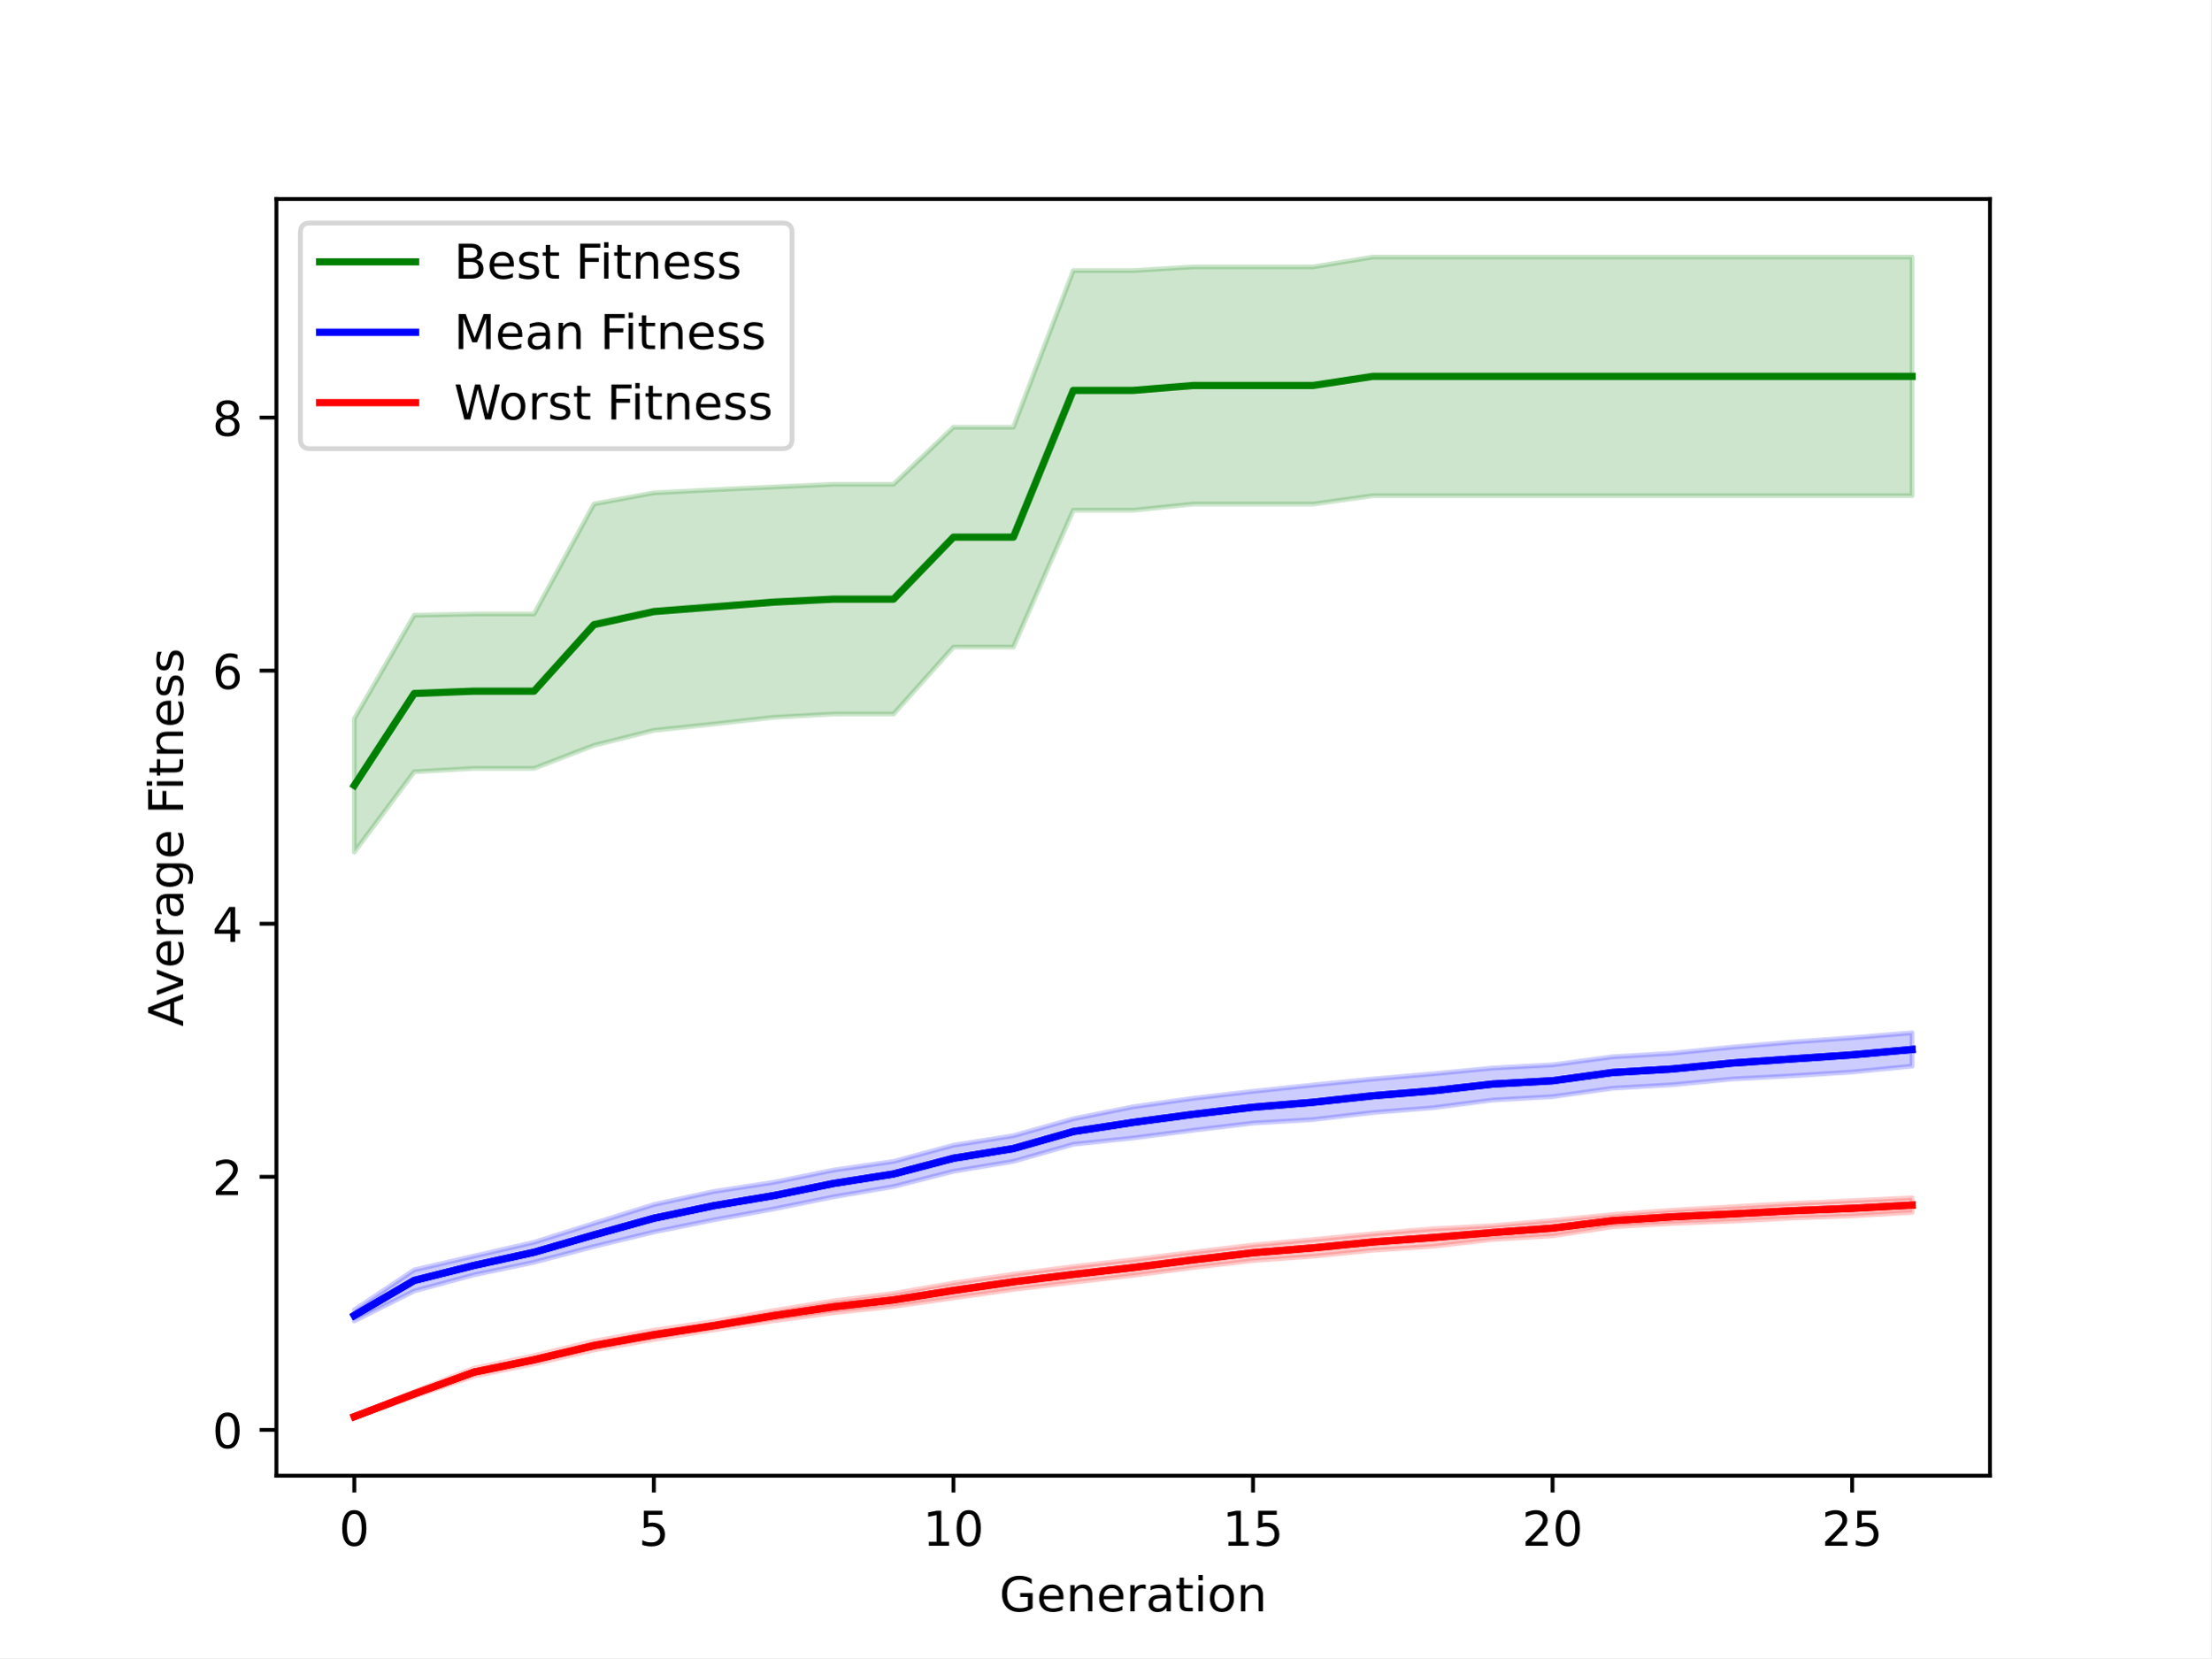
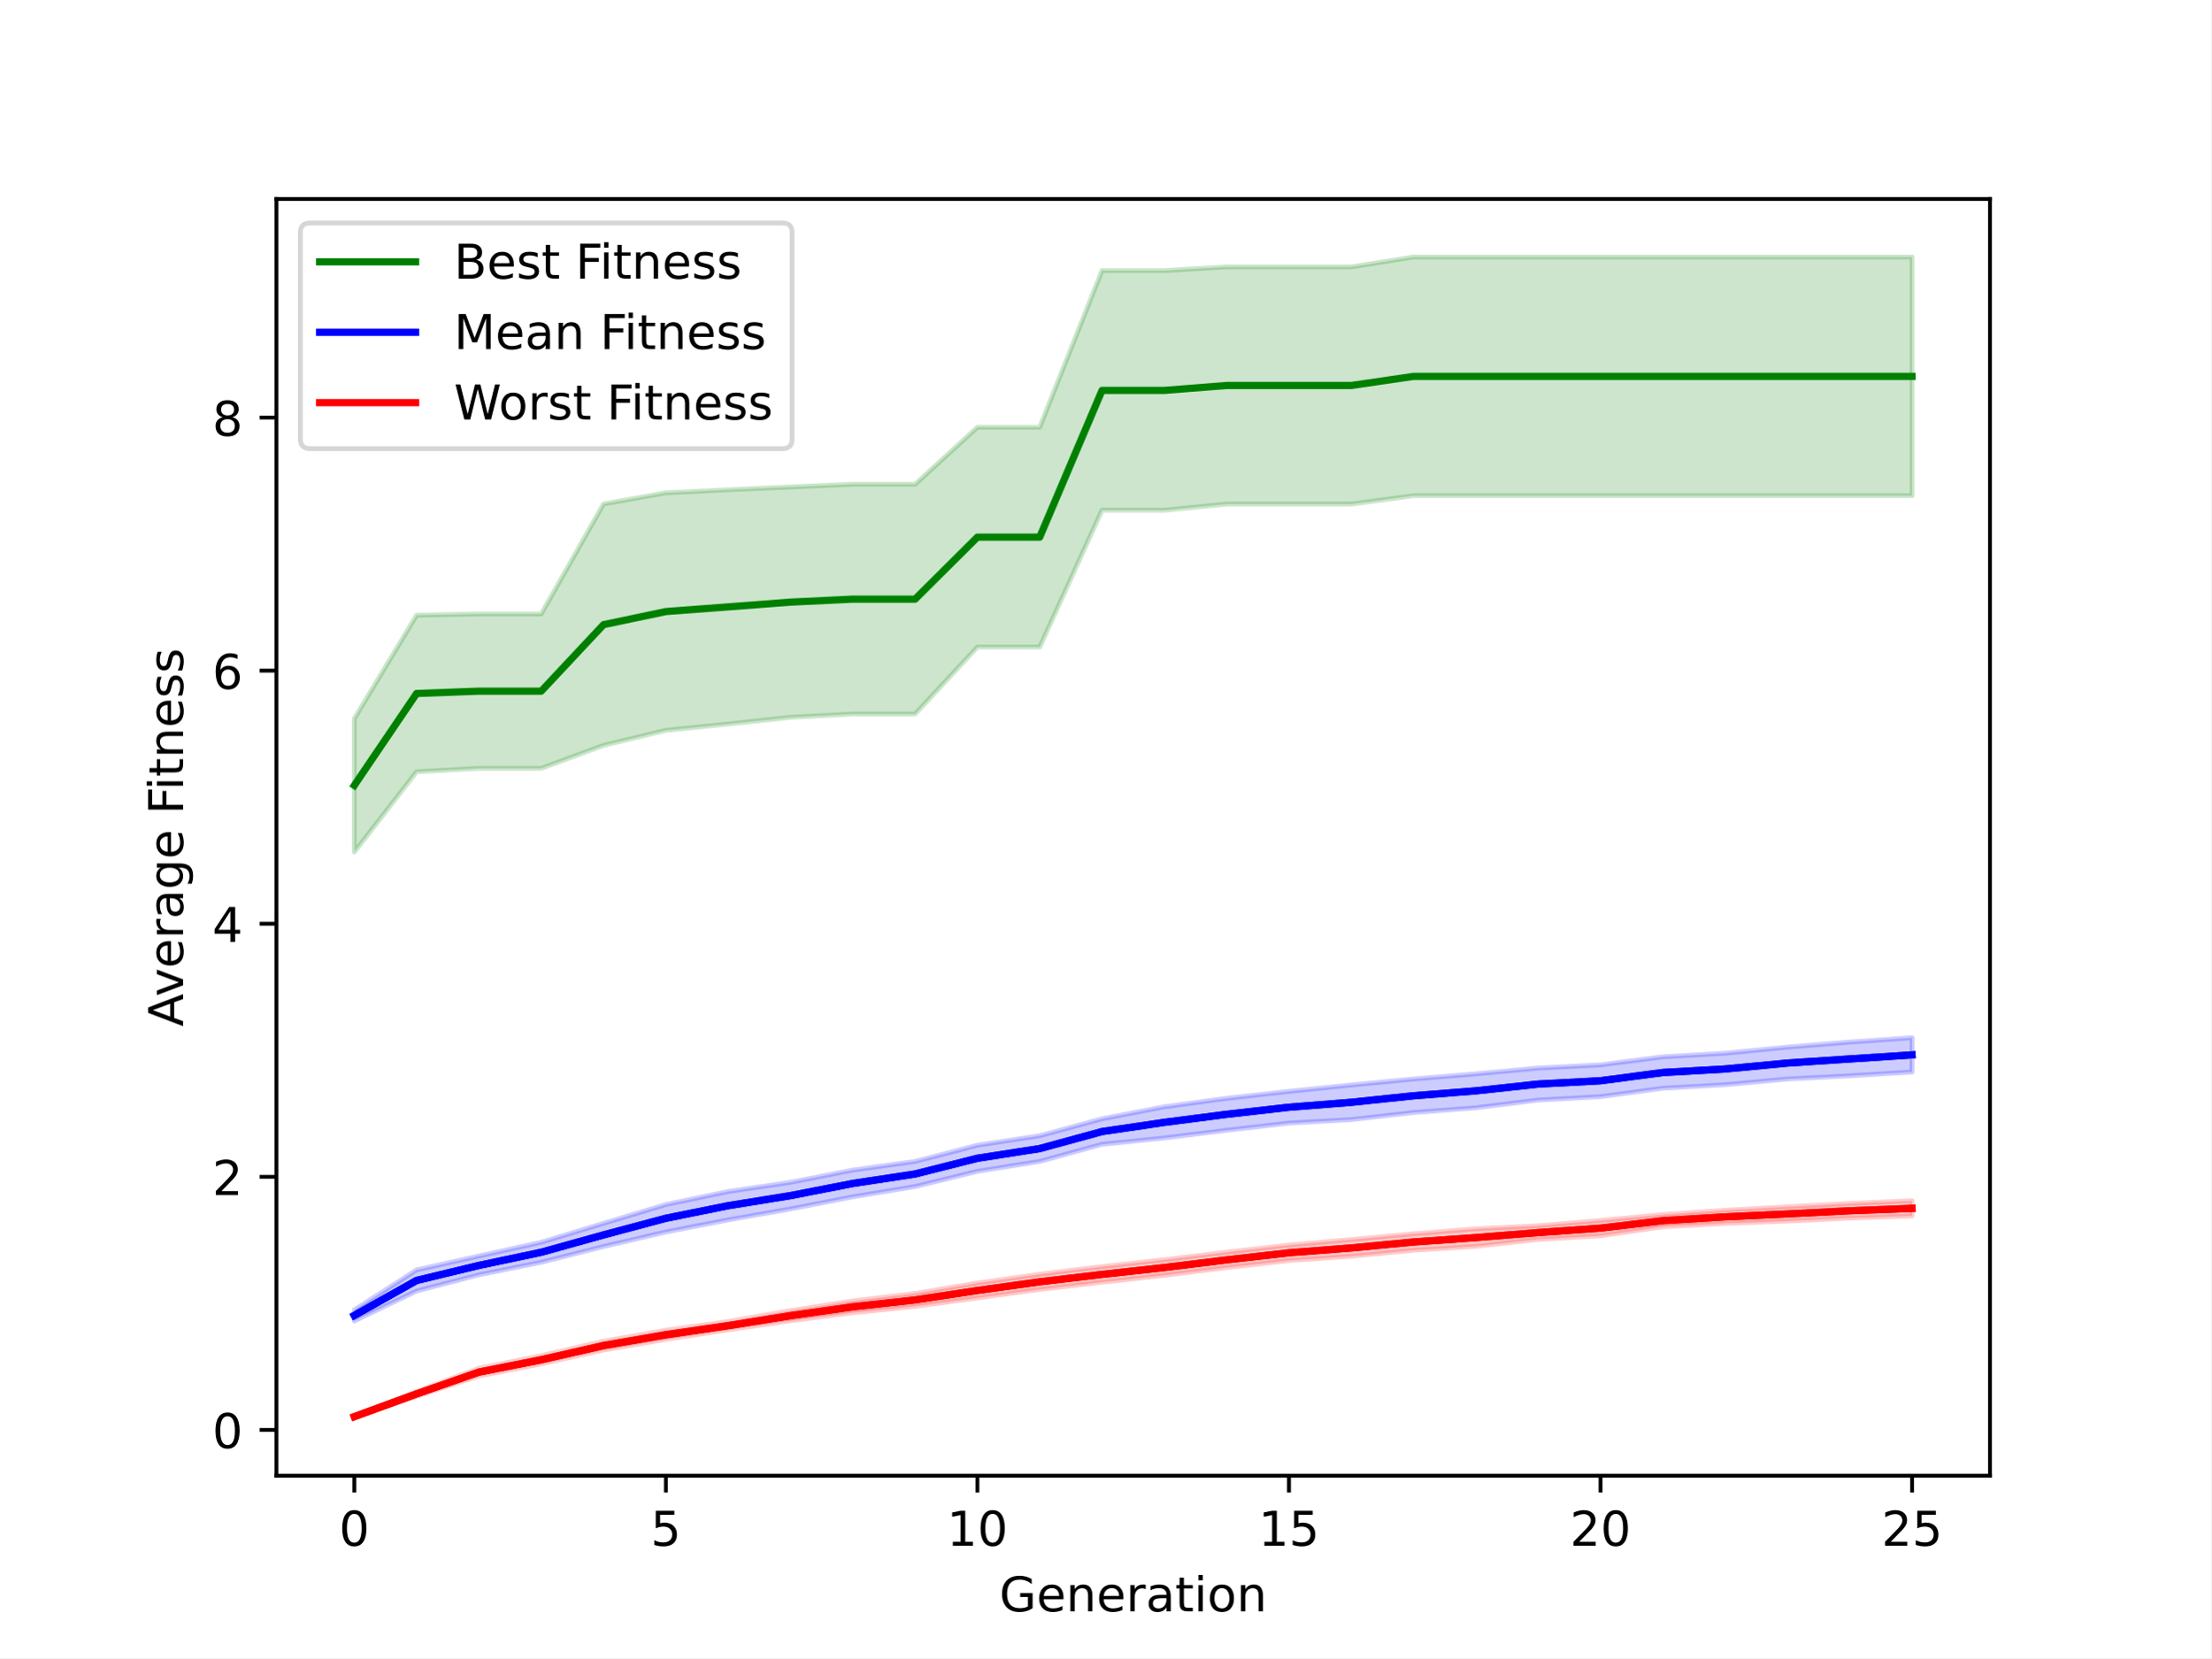
<svg xmlns="http://www.w3.org/2000/svg" xmlns:xlink="http://www.w3.org/1999/xlink" width="460.8pt" height="345.6pt" viewBox="0 0 460.8 345.6" version="1.1">
  <defs>
    <style type="text/css">*{stroke-linejoin: round; stroke-linecap: butt}</style>
  </defs>
  <g id="figure_1">
    <g id="patch_1">
      <path d="M 0 345.6  L 460.8 345.6  L 460.8 0  L 0 0  z " style="fill: #ffffff" />
    </g>
    <g id="axes_1">
      <g id="patch_2">
        <path d="M 57.6 307.584  L 414.72 307.584  L 414.72 41.472  L 57.6 41.472  z " style="fill: #ffffff" />
      </g>
      <g id="FillBetweenPolyCollection_1">
        <defs>
-           <path id="m378e3d68ff" d="M 73.833 -195.804  L 73.833 -167.995  L 86.319 -184.747  L 98.806 -185.449  L 111.293 -185.449  L 123.78 -190.247  L 136.266 -193.379  L 148.753 -194.697  L 161.24 -196.093  L 173.726 -196.774  L 186.213 -196.774  L 198.7 -210.733  L 211.187 -210.733  L 223.673 -239.258  L 236.16 -239.258  L 248.647 -240.536  L 261.133 -240.536  L 273.62 -240.536  L 286.107 -242.285  L 298.594 -242.285  L 311.08 -242.285  L 323.567 -242.285  L 336.054 -242.285  L 348.54 -242.285  L 361.027 -242.285  L 373.514 -242.285  L 386.001 -242.285  L 398.487 -242.285  L 398.487 -292.032  L 398.487 -292.032  L 386.001 -292.032  L 373.514 -292.032  L 361.027 -292.032  L 348.54 -292.032  L 336.054 -292.032  L 323.567 -292.032  L 311.08 -292.032  L 298.594 -292.032  L 286.107 -292.032  L 273.62 -289.973  L 261.133 -289.973  L 248.647 -289.973  L 236.16 -289.208  L 223.673 -289.208  L 211.187 -256.557  L 198.7 -256.557  L 186.213 -244.67  L 173.726 -244.67  L 161.24 -244.105  L 148.753 -243.522  L 136.266 -242.89  L 123.78 -240.565  L 111.293 -217.631  L 98.806 -217.631  L 86.319 -217.375  L 73.833 -195.804  z " style="stroke: #008000; stroke-opacity: 0.2" />
+           <path id="mcd4f7d634c" d="M 73.833 -195.804  L 73.833 -167.995  L 86.819 -184.747  L 99.805 -185.449  L 112.791 -185.449  L 125.777 -190.247  L 138.764 -193.379  L 151.75 -194.697  L 164.736 -196.093  L 177.722 -196.774  L 190.708 -196.774  L 203.695 -210.733  L 216.681 -210.733  L 229.667 -239.258  L 242.653 -239.258  L 255.639 -240.536  L 268.625 -240.536  L 281.612 -240.536  L 294.598 -242.285  L 307.584 -242.285  L 320.57 -242.285  L 333.556 -242.285  L 346.543 -242.285  L 359.529 -242.285  L 372.515 -242.285  L 385.501 -242.285  L 398.487 -242.285  L 398.487 -292.032  L 398.487 -292.032  L 385.501 -292.032  L 372.515 -292.032  L 359.529 -292.032  L 346.543 -292.032  L 333.556 -292.032  L 320.57 -292.032  L 307.584 -292.032  L 294.598 -292.032  L 281.612 -289.973  L 268.625 -289.973  L 255.639 -289.973  L 242.653 -289.208  L 229.667 -289.208  L 216.681 -256.557  L 203.695 -256.557  L 190.708 -244.67  L 177.722 -244.67  L 164.736 -244.105  L 151.75 -243.522  L 138.764 -242.89  L 125.777 -240.565  L 112.791 -217.631  L 99.805 -217.631  L 86.819 -217.375  L 73.833 -195.804  z " style="stroke: #008000; stroke-opacity: 0.2" />
        </defs>
-         <g clip-path="url(#p313b64c77a)">
-           <use xlink:href="#m378e3d68ff" x="0" y="345.6" style="fill: #008000; fill-opacity: 0.2; stroke: #008000; stroke-opacity: 0.2" />
+         <g clip-path="url(#pe05d04e480)">
+           <use xlink:href="#mcd4f7d634c" x="0" y="345.6" style="fill: #008000; fill-opacity: 0.2; stroke: #008000; stroke-opacity: 0.2" />
        </g>
      </g>
      <g id="FillBetweenPolyCollection_2">
        <defs>
-           <path id="mcc9bf1eee7" d="M 73.833 -72.576  L 73.833 -70.255  L 86.319 -76.51  L 98.806 -79.883  L 111.293 -82.499  L 123.78 -85.781  L 136.266 -88.811  L 148.753 -91.337  L 161.24 -93.612  L 173.726 -96.143  L 186.213 -98.281  L 198.7 -101.458  L 211.187 -103.526  L 223.673 -107.087  L 236.16 -108.411  L 248.647 -110.013  L 261.133 -111.511  L 273.62 -112.241  L 286.107 -113.713  L 298.594 -114.7  L 311.08 -116.313  L 323.567 -117.021  L 336.054 -118.776  L 348.54 -119.502  L 361.027 -120.701  L 373.514 -121.361  L 386.001 -122.161  L 398.487 -123.382  L 398.487 -130.327  L 398.487 -130.327  L 386.001 -129.301  L 373.514 -128.4  L 361.027 -127.346  L 348.54 -126.073  L 336.054 -125.326  L 323.567 -123.65  L 311.08 -122.979  L 298.594 -121.771  L 286.107 -120.699  L 273.62 -119.448  L 261.133 -118.124  L 248.647 -116.669  L 236.16 -114.91  L 223.673 -112.401  L 211.187 -108.872  L 198.7 -106.894  L 186.213 -103.519  L 173.726 -101.712  L 161.24 -99.168  L 148.753 -97.249  L 136.266 -94.53  L 123.78 -90.617  L 111.293 -86.666  L 98.806 -83.797  L 86.319 -80.908  L 73.833 -72.576  z " style="stroke: #0000ff; stroke-opacity: 0.2" />
+           <path id="me9cbedb29c" d="M 73.833 -72.576  L 73.833 -70.255  L 86.819 -76.51  L 99.805 -79.883  L 112.791 -82.499  L 125.777 -85.781  L 138.764 -88.811  L 151.75 -91.337  L 164.736 -93.612  L 177.722 -96.143  L 190.708 -98.281  L 203.695 -101.458  L 216.681 -103.526  L 229.667 -107.087  L 242.653 -108.411  L 255.639 -110.013  L 268.625 -111.511  L 281.612 -112.241  L 294.598 -113.713  L 307.584 -114.7  L 320.57 -116.313  L 333.556 -117.021  L 346.543 -118.776  L 359.529 -119.502  L 372.515 -120.701  L 385.501 -121.361  L 398.487 -122.161  L 398.487 -129.301  L 398.487 -129.301  L 385.501 -128.4  L 372.515 -127.346  L 359.529 -126.073  L 346.543 -125.326  L 333.556 -123.65  L 320.57 -122.979  L 307.584 -121.771  L 294.598 -120.699  L 281.612 -119.448  L 268.625 -118.124  L 255.639 -116.669  L 242.653 -114.91  L 229.667 -112.401  L 216.681 -108.872  L 203.695 -106.894  L 190.708 -103.519  L 177.722 -101.712  L 164.736 -99.168  L 151.75 -97.249  L 138.764 -94.53  L 125.777 -90.617  L 112.791 -86.666  L 99.805 -83.797  L 86.819 -80.908  L 73.833 -72.576  z " style="stroke: #0000ff; stroke-opacity: 0.2" />
        </defs>
-         <g clip-path="url(#p313b64c77a)">
-           <use xlink:href="#mcc9bf1eee7" x="0" y="345.6" style="fill: #0000ff; fill-opacity: 0.2; stroke: #0000ff; stroke-opacity: 0.2" />
+         <g clip-path="url(#pe05d04e480)">
+           <use xlink:href="#me9cbedb29c" x="0" y="345.6" style="fill: #0000ff; fill-opacity: 0.2; stroke: #0000ff; stroke-opacity: 0.2" />
        </g>
      </g>
      <g id="FillBetweenPolyCollection_3">
        <defs>
-           <path id="me2d84840b9" d="M 73.833 -50.527  L 73.833 -50.112  L 86.319 -54.555  L 98.806 -58.782  L 111.293 -61.308  L 123.78 -64.209  L 136.266 -66.414  L 148.753 -68.407  L 161.24 -70.302  L 173.726 -71.974  L 186.213 -73.294  L 198.7 -75.064  L 211.187 -76.838  L 223.673 -78.338  L 236.16 -79.768  L 248.647 -81.389  L 261.133 -82.862  L 273.62 -83.751  L 286.107 -85.01  L 298.594 -85.824  L 311.08 -87.262  L 323.567 -88.014  L 336.054 -89.891  L 348.54 -90.592  L 361.027 -91.072  L 373.514 -91.717  L 386.001 -92.152  L 398.487 -92.901  L 398.487 -95.919  L 398.487 -95.919  L 386.001 -95.322  L 373.514 -94.753  L 361.027 -94.064  L 348.54 -93.339  L 336.054 -92.436  L 323.567 -91.205  L 311.08 -90.112  L 298.594 -89.461  L 286.107 -88.434  L 273.62 -87.222  L 261.133 -86.085  L 248.647 -84.6  L 236.16 -83.029  L 223.673 -81.592  L 211.187 -80.007  L 198.7 -78.171  L 186.213 -76  L 173.726 -74.442  L 161.24 -72.425  L 148.753 -70.158  L 136.266 -68.342  L 123.78 -66.058  L 111.293 -63.04  L 98.806 -60.42  L 86.319 -55.574  L 73.833 -50.527  z " style="stroke: #ff0000; stroke-opacity: 0.2" />
+           <path id="meb15a205c1" d="M 73.833 -50.527  L 73.833 -50.112  L 86.819 -54.555  L 99.805 -58.782  L 112.791 -61.308  L 125.777 -64.209  L 138.764 -66.414  L 151.75 -68.407  L 164.736 -70.302  L 177.722 -71.974  L 190.708 -73.294  L 203.695 -75.064  L 216.681 -76.838  L 229.667 -78.338  L 242.653 -79.768  L 255.639 -81.389  L 268.625 -82.862  L 281.612 -83.751  L 294.598 -85.01  L 307.584 -85.824  L 320.57 -87.262  L 333.556 -88.014  L 346.543 -89.891  L 359.529 -90.592  L 372.515 -91.072  L 385.501 -91.717  L 398.487 -92.152  L 398.487 -95.322  L 398.487 -95.322  L 385.501 -94.753  L 372.515 -94.064  L 359.529 -93.339  L 346.543 -92.436  L 333.556 -91.205  L 320.57 -90.112  L 307.584 -89.461  L 294.598 -88.434  L 281.612 -87.222  L 268.625 -86.085  L 255.639 -84.6  L 242.653 -83.029  L 229.667 -81.592  L 216.681 -80.007  L 203.695 -78.171  L 190.708 -76  L 177.722 -74.442  L 164.736 -72.425  L 151.75 -70.158  L 138.764 -68.342  L 125.777 -66.058  L 112.791 -63.04  L 99.805 -60.42  L 86.819 -55.574  L 73.833 -50.527  z " style="stroke: #ff0000; stroke-opacity: 0.2" />
        </defs>
-         <g clip-path="url(#p313b64c77a)">
-           <use xlink:href="#me2d84840b9" x="0" y="345.6" style="fill: #ff0000; fill-opacity: 0.2; stroke: #ff0000; stroke-opacity: 0.2" />
+         <g clip-path="url(#pe05d04e480)">
+           <use xlink:href="#meb15a205c1" x="0" y="345.6" style="fill: #ff0000; fill-opacity: 0.2; stroke: #ff0000; stroke-opacity: 0.2" />
        </g>
      </g>
      <g id="matplotlib.axis_1">
        <g id="xtick_1">
          <g id="line2d_1">
            <defs>
-               <path id="m548d8bb238" d="M 0 0  L 0 3.5  " style="stroke: #000000; stroke-width: 0.8" />
-             </defs>
-             <g>
-               <use xlink:href="#m548d8bb238" x="73.833" y="307.584" style="stroke: #000000; stroke-width: 0.8" />
+               <path id="m996618beed" d="M 0 0  L 0 3.5  " style="stroke: #000000; stroke-width: 0.8" />
+             </defs>
+             <g>
+               <use xlink:href="#m996618beed" x="73.833" y="307.584" style="stroke: #000000; stroke-width: 0.8" />
            </g>
          </g>
          <g id="text_1">
            <g transform="translate(70.65148 322.1824) scale(0.1 -0.1)">
              <defs>
                <path id="DejaVuSans-30" d="M 2034 4250  Q 1547 4250 1301 3770  Q 1056 3291 1056 2328  Q 1056 1369 1301 889  Q 1547 409 2034 409  Q 2525 409 2770 889  Q 3016 1369 3016 2328  Q 3016 3291 2770 3770  Q 2525 4250 2034 4250  z M 2034 4750  Q 2819 4750 3233 4129  Q 3647 3509 3647 2328  Q 3647 1150 3233 529  Q 2819 -91 2034 -91  Q 1250 -91 836 529  Q 422 1150 422 2328  Q 422 3509 836 4129  Q 1250 4750 2034 4750  z " transform="scale(0.015625)" />
              </defs>
              <use xlink:href="#DejaVuSans-30" />
            </g>
          </g>
        </g>
        <g id="xtick_2">
          <g id="line2d_2">
            <g>
-               <use xlink:href="#m548d8bb238" x="136.266" y="307.584" style="stroke: #000000; stroke-width: 0.8" />
+               <use xlink:href="#m996618beed" x="138.764" y="307.584" style="stroke: #000000; stroke-width: 0.8" />
            </g>
          </g>
          <g id="text_2">
-             <g transform="translate(133.085 322.1824) scale(0.1 -0.1)">
+             <g transform="translate(135.5824 322.1824) scale(0.1 -0.1)">
              <defs>
                <path id="DejaVuSans-35" d="M 691 4666  L 3169 4666  L 3169 4134  L 1269 4134  L 1269 2991  Q 1406 3038 1543 3061  Q 1681 3084 1819 3084  Q 2600 3084 3056 2656  Q 3513 2228 3513 1497  Q 3513 744 3044 326  Q 2575 -91 1722 -91  Q 1428 -91 1123 -41  Q 819 9 494 109  L 494 744  Q 775 591 1075 516  Q 1375 441 1709 441  Q 2250 441 2565 725  Q 2881 1009 2881 1497  Q 2881 1984 2565 2268  Q 2250 2553 1709 2553  Q 1456 2553 1204 2497  Q 953 2441 691 2322  L 691 4666  z " transform="scale(0.015625)" />
              </defs>
              <use xlink:href="#DejaVuSans-35" />
            </g>
          </g>
        </g>
        <g id="xtick_3">
          <g id="line2d_3">
            <g>
-               <use xlink:href="#m548d8bb238" x="198.7" y="307.584" style="stroke: #000000; stroke-width: 0.8" />
+               <use xlink:href="#m996618beed" x="203.695" y="307.584" style="stroke: #000000; stroke-width: 0.8" />
            </g>
          </g>
          <g id="text_3">
-             <g transform="translate(192.3374 322.1824) scale(0.1 -0.1)">
+             <g transform="translate(197.332 322.1824) scale(0.1 -0.1)">
              <defs>
                <path id="DejaVuSans-31" d="M 794 531  L 1825 531  L 1825 4091  L 703 3866  L 703 4441  L 1819 4666  L 2450 4666  L 2450 531  L 3481 531  L 3481 0  L 794 0  L 794 531  z " transform="scale(0.015625)" />
              </defs>
              <use xlink:href="#DejaVuSans-31" />
              <use xlink:href="#DejaVuSans-30" transform="translate(63.62305 0)" />
            </g>
          </g>
        </g>
        <g id="xtick_4">
          <g id="line2d_4">
            <g>
-               <use xlink:href="#m548d8bb238" x="261.133" y="307.584" style="stroke: #000000; stroke-width: 0.8" />
+               <use xlink:href="#m996618beed" x="268.625" y="307.584" style="stroke: #000000; stroke-width: 0.8" />
            </g>
          </g>
          <g id="text_4">
-             <g transform="translate(254.7709 322.1824) scale(0.1 -0.1)">
+             <g transform="translate(262.263 322.1824) scale(0.1 -0.1)">
              <use xlink:href="#DejaVuSans-31" />
              <use xlink:href="#DejaVuSans-35" transform="translate(63.62305 0)" />
            </g>
          </g>
        </g>
        <g id="xtick_5">
          <g id="line2d_5">
            <g>
-               <use xlink:href="#m548d8bb238" x="323.567" y="307.584" style="stroke: #000000; stroke-width: 0.8" />
+               <use xlink:href="#m996618beed" x="333.556" y="307.584" style="stroke: #000000; stroke-width: 0.8" />
            </g>
          </g>
          <g id="text_5">
-             <g transform="translate(317.2045 322.1824) scale(0.1 -0.1)">
+             <g transform="translate(327.1939 322.1824) scale(0.1 -0.1)">
              <defs>
                <path id="DejaVuSans-32" d="M 1228 531  L 3431 531  L 3431 0  L 469 0  L 469 531  Q 828 903 1448 1529  Q 2069 2156 2228 2338  Q 2531 2678 2651 2914  Q 2772 3150 2772 3378  Q 2772 3750 2511 3984  Q 2250 4219 1831 4219  Q 1534 4219 1204 4116  Q 875 4013 500 3803  L 500 4441  Q 881 4594 1212 4672  Q 1544 4750 1819 4750  Q 2544 4750 2975 4387  Q 3406 4025 3406 3419  Q 3406 3131 3298 2873  Q 3191 2616 2906 2266  Q 2828 2175 2409 1742  Q 1991 1309 1228 531  z " transform="scale(0.015625)" />
              </defs>
              <use xlink:href="#DejaVuSans-32" />
              <use xlink:href="#DejaVuSans-30" transform="translate(63.62305 0)" />
            </g>
          </g>
        </g>
        <g id="xtick_6">
          <g id="line2d_6">
            <g>
-               <use xlink:href="#m548d8bb238" x="386.001" y="307.584" style="stroke: #000000; stroke-width: 0.8" />
+               <use xlink:href="#m996618beed" x="398.487" y="307.584" style="stroke: #000000; stroke-width: 0.8" />
            </g>
          </g>
          <g id="text_6">
-             <g transform="translate(379.6381 322.1824) scale(0.1 -0.1)">
+             <g transform="translate(392.1248 322.1824) scale(0.1 -0.1)">
              <use xlink:href="#DejaVuSans-32" />
              <use xlink:href="#DejaVuSans-35" transform="translate(63.62305 0)" />
            </g>
          </g>
        </g>
        <g id="text_7">
          <g transform="translate(208.267 335.8606) scale(0.1 -0.1)">
            <defs>
              <path id="DejaVuSans-47" d="M 3809 666  L 3809 1919  L 2778 1919  L 2778 2438  L 4434 2438  L 4434 434  Q 4069 175 3628 42  Q 3188 -91 2688 -91  Q 1594 -91 976 548  Q 359 1188 359 2328  Q 359 3472 976 4111  Q 1594 4750 2688 4750  Q 3144 4750 3555 4637  Q 3966 4525 4313 4306  L 4313 3634  Q 3963 3931 3569 4081  Q 3175 4231 2741 4231  Q 1884 4231 1454 3753  Q 1025 3275 1025 2328  Q 1025 1384 1454 906  Q 1884 428 2741 428  Q 3075 428 3337 486  Q 3600 544 3809 666  z " transform="scale(0.015625)" />
              <path id="DejaVuSans-65" d="M 3597 1894  L 3597 1613  L 953 1613  Q 991 1019 1311 708  Q 1631 397 2203 397  Q 2534 397 2845 478  Q 3156 559 3463 722  L 3463 178  Q 3153 47 2828 -22  Q 2503 -91 2169 -91  Q 1331 -91 842 396  Q 353 884 353 1716  Q 353 2575 817 3079  Q 1281 3584 2069 3584  Q 2775 3584 3186 3129  Q 3597 2675 3597 1894  z M 3022 2063  Q 3016 2534 2758 2815  Q 2500 3097 2075 3097  Q 1594 3097 1305 2825  Q 1016 2553 972 2059  L 3022 2063  z " transform="scale(0.015625)" />
              <path id="DejaVuSans-6e" d="M 3513 2113  L 3513 0  L 2938 0  L 2938 2094  Q 2938 2591 2744 2837  Q 2550 3084 2163 3084  Q 1697 3084 1428 2787  Q 1159 2491 1159 1978  L 1159 0  L 581 0  L 581 3500  L 1159 3500  L 1159 2956  Q 1366 3272 1645 3428  Q 1925 3584 2291 3584  Q 2894 3584 3203 3211  Q 3513 2838 3513 2113  z " transform="scale(0.015625)" />
              <path id="DejaVuSans-72" d="M 2631 2963  Q 2534 3019 2420 3045  Q 2306 3072 2169 3072  Q 1681 3072 1420 2755  Q 1159 2438 1159 1844  L 1159 0  L 581 0  L 581 3500  L 1159 3500  L 1159 2956  Q 1341 3275 1631 3429  Q 1922 3584 2338 3584  Q 2397 3584 2469 3576  Q 2541 3569 2628 3553  L 2631 2963  z " transform="scale(0.015625)" />
              <path id="DejaVuSans-61" d="M 2194 1759  Q 1497 1759 1228 1600  Q 959 1441 959 1056  Q 959 750 1161 570  Q 1363 391 1709 391  Q 2188 391 2477 730  Q 2766 1069 2766 1631  L 2766 1759  L 2194 1759  z M 3341 1997  L 3341 0  L 2766 0  L 2766 531  Q 2569 213 2275 61  Q 1981 -91 1556 -91  Q 1019 -91 701 211  Q 384 513 384 1019  Q 384 1609 779 1909  Q 1175 2209 1959 2209  L 2766 2209  L 2766 2266  Q 2766 2663 2505 2880  Q 2244 3097 1772 3097  Q 1472 3097 1187 3025  Q 903 2953 641 2809  L 641 3341  Q 956 3463 1253 3523  Q 1550 3584 1831 3584  Q 2591 3584 2966 3190  Q 3341 2797 3341 1997  z " transform="scale(0.015625)" />
              <path id="DejaVuSans-74" d="M 1172 4494  L 1172 3500  L 2356 3500  L 2356 3053  L 1172 3053  L 1172 1153  Q 1172 725 1289 603  Q 1406 481 1766 481  L 2356 481  L 2356 0  L 1766 0  Q 1100 0 847 248  Q 594 497 594 1153  L 594 3053  L 172 3053  L 172 3500  L 594 3500  L 594 4494  L 1172 4494  z " transform="scale(0.015625)" />
              <path id="DejaVuSans-69" d="M 603 3500  L 1178 3500  L 1178 0  L 603 0  L 603 3500  z M 603 4863  L 1178 4863  L 1178 4134  L 603 4134  L 603 4863  z " transform="scale(0.015625)" />
              <path id="DejaVuSans-6f" d="M 1959 3097  Q 1497 3097 1228 2736  Q 959 2375 959 1747  Q 959 1119 1226 758  Q 1494 397 1959 397  Q 2419 397 2687 759  Q 2956 1122 2956 1747  Q 2956 2369 2687 2733  Q 2419 3097 1959 3097  z M 1959 3584  Q 2709 3584 3137 3096  Q 3566 2609 3566 1747  Q 3566 888 3137 398  Q 2709 -91 1959 -91  Q 1206 -91 779 398  Q 353 888 353 1747  Q 353 2609 779 3096  Q 1206 3584 1959 3584  z " transform="scale(0.015625)" />
            </defs>
            <use xlink:href="#DejaVuSans-47" />
            <use xlink:href="#DejaVuSans-65" transform="translate(77.49023 0)" />
            <use xlink:href="#DejaVuSans-6e" transform="translate(139.0137 0)" />
            <use xlink:href="#DejaVuSans-65" transform="translate(202.3926 0)" />
            <use xlink:href="#DejaVuSans-72" transform="translate(263.916 0)" />
            <use xlink:href="#DejaVuSans-61" transform="translate(305.0293 0)" />
            <use xlink:href="#DejaVuSans-74" transform="translate(366.3086 0)" />
            <use xlink:href="#DejaVuSans-69" transform="translate(405.5176 0)" />
            <use xlink:href="#DejaVuSans-6f" transform="translate(433.3008 0)" />
            <use xlink:href="#DejaVuSans-6e" transform="translate(494.4824 0)" />
          </g>
        </g>
      </g>
      <g id="matplotlib.axis_2">
        <g id="ytick_1">
          <g id="line2d_7">
            <defs>
-               <path id="m6e76a2b0fd" d="M 0 0  L -3.5 0  " style="stroke: #000000; stroke-width: 0.8" />
-             </defs>
-             <g>
-               <use xlink:href="#m6e76a2b0fd" x="57.6" y="298.036" style="stroke: #000000; stroke-width: 0.8" />
+               <path id="m80adb1069a" d="M 0 0  L -3.5 0  " style="stroke: #000000; stroke-width: 0.8" />
+             </defs>
+             <g>
+               <use xlink:href="#m80adb1069a" x="57.6" y="298.036" style="stroke: #000000; stroke-width: 0.8" />
            </g>
          </g>
          <g id="text_8">
            <g transform="translate(44.2375 301.8354) scale(0.1 -0.1)">
              <use xlink:href="#DejaVuSans-30" />
            </g>
          </g>
        </g>
        <g id="ytick_2">
          <g id="line2d_8">
            <g>
-               <use xlink:href="#m6e76a2b0fd" x="57.6" y="245.285" style="stroke: #000000; stroke-width: 0.8" />
+               <use xlink:href="#m80adb1069a" x="57.6" y="245.285" style="stroke: #000000; stroke-width: 0.8" />
            </g>
          </g>
          <g id="text_9">
            <g transform="translate(44.2375 249.0837) scale(0.1 -0.1)">
              <use xlink:href="#DejaVuSans-32" />
            </g>
          </g>
        </g>
        <g id="ytick_3">
          <g id="line2d_9">
            <g>
-               <use xlink:href="#m6e76a2b0fd" x="57.6" y="192.533" style="stroke: #000000; stroke-width: 0.8" />
+               <use xlink:href="#m80adb1069a" x="57.6" y="192.533" style="stroke: #000000; stroke-width: 0.8" />
            </g>
          </g>
          <g id="text_10">
            <g transform="translate(44.2375 196.3321) scale(0.1 -0.1)">
              <defs>
                <path id="DejaVuSans-34" d="M 2419 4116  L 825 1625  L 2419 1625  L 2419 4116  z M 2253 4666  L 3047 4666  L 3047 1625  L 3713 1625  L 3713 1100  L 3047 1100  L 3047 0  L 2419 0  L 2419 1100  L 313 1100  L 313 1709  L 2253 4666  z " transform="scale(0.015625)" />
              </defs>
              <use xlink:href="#DejaVuSans-34" />
            </g>
          </g>
        </g>
        <g id="ytick_4">
          <g id="line2d_10">
            <g>
-               <use xlink:href="#m6e76a2b0fd" x="57.6" y="139.781" style="stroke: #000000; stroke-width: 0.8" />
+               <use xlink:href="#m80adb1069a" x="57.6" y="139.781" style="stroke: #000000; stroke-width: 0.8" />
            </g>
          </g>
          <g id="text_11">
            <g transform="translate(44.2375 143.5805) scale(0.1 -0.1)">
              <defs>
                <path id="DejaVuSans-36" d="M 2113 2584  Q 1688 2584 1439 2293  Q 1191 2003 1191 1497  Q 1191 994 1439 701  Q 1688 409 2113 409  Q 2538 409 2786 701  Q 3034 994 3034 1497  Q 3034 2003 2786 2293  Q 2538 2584 2113 2584  z M 3366 4563  L 3366 3988  Q 3128 4100 2886 4159  Q 2644 4219 2406 4219  Q 1781 4219 1451 3797  Q 1122 3375 1075 2522  Q 1259 2794 1537 2939  Q 1816 3084 2150 3084  Q 2853 3084 3261 2657  Q 3669 2231 3669 1497  Q 3669 778 3244 343  Q 2819 -91 2113 -91  Q 1303 -91 875 529  Q 447 1150 447 2328  Q 447 3434 972 4092  Q 1497 4750 2381 4750  Q 2619 4750 2861 4703  Q 3103 4656 3366 4563  z " transform="scale(0.015625)" />
              </defs>
              <use xlink:href="#DejaVuSans-36" />
            </g>
          </g>
        </g>
        <g id="ytick_5">
          <g id="line2d_11">
            <g>
-               <use xlink:href="#m6e76a2b0fd" x="57.6" y="87.03" style="stroke: #000000; stroke-width: 0.8" />
+               <use xlink:href="#m80adb1069a" x="57.6" y="87.03" style="stroke: #000000; stroke-width: 0.8" />
            </g>
          </g>
          <g id="text_12">
            <g transform="translate(44.2375 90.82888) scale(0.1 -0.1)">
              <defs>
                <path id="DejaVuSans-38" d="M 2034 2216  Q 1584 2216 1326 1975  Q 1069 1734 1069 1313  Q 1069 891 1326 650  Q 1584 409 2034 409  Q 2484 409 2743 651  Q 3003 894 3003 1313  Q 3003 1734 2745 1975  Q 2488 2216 2034 2216  z M 1403 2484  Q 997 2584 770 2862  Q 544 3141 544 3541  Q 544 4100 942 4425  Q 1341 4750 2034 4750  Q 2731 4750 3128 4425  Q 3525 4100 3525 3541  Q 3525 3141 3298 2862  Q 3072 2584 2669 2484  Q 3125 2378 3379 2068  Q 3634 1759 3634 1313  Q 3634 634 3220 271  Q 2806 -91 2034 -91  Q 1263 -91 848 271  Q 434 634 434 1313  Q 434 1759 690 2068  Q 947 2378 1403 2484  z M 1172 3481  Q 1172 3119 1398 2916  Q 1625 2713 2034 2713  Q 2441 2713 2670 2916  Q 2900 3119 2900 3481  Q 2900 3844 2670 4047  Q 2441 4250 2034 4250  Q 1625 4250 1398 4047  Q 1172 3844 1172 3481  z " transform="scale(0.015625)" />
              </defs>
              <use xlink:href="#DejaVuSans-38" />
            </g>
          </g>
        </g>
        <g id="text_13">
          <g transform="translate(38.15781 213.9671) rotate(-90) scale(0.1 -0.1)">
            <defs>
              <path id="DejaVuSans-41" d="M 2188 4044  L 1331 1722  L 3047 1722  L 2188 4044  z M 1831 4666  L 2547 4666  L 4325 0  L 3669 0  L 3244 1197  L 1141 1197  L 716 0  L 50 0  L 1831 4666  z " transform="scale(0.015625)" />
              <path id="DejaVuSans-76" d="M 191 3500  L 800 3500  L 1894 563  L 2988 3500  L 3597 3500  L 2284 0  L 1503 0  L 191 3500  z " transform="scale(0.015625)" />
              <path id="DejaVuSans-67" d="M 2906 1791  Q 2906 2416 2648 2759  Q 2391 3103 1925 3103  Q 1463 3103 1205 2759  Q 947 2416 947 1791  Q 947 1169 1205 825  Q 1463 481 1925 481  Q 2391 481 2648 825  Q 2906 1169 2906 1791  z M 3481 434  Q 3481 -459 3084 -895  Q 2688 -1331 1869 -1331  Q 1566 -1331 1297 -1286  Q 1028 -1241 775 -1147  L 775 -588  Q 1028 -725 1275 -790  Q 1522 -856 1778 -856  Q 2344 -856 2625 -561  Q 2906 -266 2906 331  L 2906 616  Q 2728 306 2450 153  Q 2172 0 1784 0  Q 1141 0 747 490  Q 353 981 353 1791  Q 353 2603 747 3093  Q 1141 3584 1784 3584  Q 2172 3584 2450 3431  Q 2728 3278 2906 2969  L 2906 3500  L 3481 3500  L 3481 434  z " transform="scale(0.015625)" />
              <path id="DejaVuSans-20" transform="scale(0.015625)" />
              <path id="DejaVuSans-46" d="M 628 4666  L 3309 4666  L 3309 4134  L 1259 4134  L 1259 2759  L 3109 2759  L 3109 2228  L 1259 2228  L 1259 0  L 628 0  L 628 4666  z " transform="scale(0.015625)" />
              <path id="DejaVuSans-73" d="M 2834 3397  L 2834 2853  Q 2591 2978 2328 3040  Q 2066 3103 1784 3103  Q 1356 3103 1142 2972  Q 928 2841 928 2578  Q 928 2378 1081 2264  Q 1234 2150 1697 2047  L 1894 2003  Q 2506 1872 2764 1633  Q 3022 1394 3022 966  Q 3022 478 2636 193  Q 2250 -91 1575 -91  Q 1294 -91 989 -36  Q 684 19 347 128  L 347 722  Q 666 556 975 473  Q 1284 391 1588 391  Q 1994 391 2212 530  Q 2431 669 2431 922  Q 2431 1156 2273 1281  Q 2116 1406 1581 1522  L 1381 1569  Q 847 1681 609 1914  Q 372 2147 372 2553  Q 372 3047 722 3315  Q 1072 3584 1716 3584  Q 2034 3584 2315 3537  Q 2597 3491 2834 3397  z " transform="scale(0.015625)" />
            </defs>
            <use xlink:href="#DejaVuSans-41" />
            <use xlink:href="#DejaVuSans-76" transform="translate(62.5332 0)" />
            <use xlink:href="#DejaVuSans-65" transform="translate(121.7129 0)" />
            <use xlink:href="#DejaVuSans-72" transform="translate(183.2363 0)" />
            <use xlink:href="#DejaVuSans-61" transform="translate(224.3496 0)" />
            <use xlink:href="#DejaVuSans-67" transform="translate(285.6289 0)" />
            <use xlink:href="#DejaVuSans-65" transform="translate(349.1055 0)" />
            <use xlink:href="#DejaVuSans-20" transform="translate(410.6289 0)" />
            <use xlink:href="#DejaVuSans-46" transform="translate(442.416 0)" />
            <use xlink:href="#DejaVuSans-69" transform="translate(492.6855 0)" />
            <use xlink:href="#DejaVuSans-74" transform="translate(520.4688 0)" />
            <use xlink:href="#DejaVuSans-6e" transform="translate(559.6777 0)" />
            <use xlink:href="#DejaVuSans-65" transform="translate(623.0566 0)" />
            <use xlink:href="#DejaVuSans-73" transform="translate(684.5801 0)" />
            <use xlink:href="#DejaVuSans-73" transform="translate(736.6797 0)" />
          </g>
        </g>
      </g>
      <g id="line2d_12">
-         <path d="M 73.833 163.701  L 86.319 144.539  L 98.806 144.06  L 111.293 144.06  L 123.78 130.194  L 136.266 127.466  L 148.753 126.49  L 161.24 125.501  L 173.726 124.878  L 186.213 124.878  L 198.7 111.955  L 211.187 111.955  L 223.673 81.367  L 236.16 81.367  L 248.647 80.345  L 261.133 80.345  L 273.62 80.345  L 286.107 78.442  L 298.594 78.442  L 311.08 78.442  L 323.567 78.442  L 336.054 78.442  L 348.54 78.442  L 361.027 78.442  L 373.514 78.442  L 386.001 78.442  L 398.487 78.442  " clip-path="url(#p313b64c77a)" style="fill: none; stroke: #008000; stroke-width: 1.5; stroke-linecap: square" />
+         <path d="M 73.833 163.701  L 86.819 144.539  L 99.805 144.06  L 112.791 144.06  L 125.777 130.194  L 138.764 127.466  L 151.75 126.49  L 164.736 125.501  L 177.722 124.878  L 190.708 124.878  L 203.695 111.955  L 216.681 111.955  L 229.667 81.367  L 242.653 81.367  L 255.639 80.345  L 268.625 80.345  L 281.612 80.345  L 294.598 78.442  L 307.584 78.442  L 320.57 78.442  L 333.556 78.442  L 346.543 78.442  L 359.529 78.442  L 372.515 78.442  L 385.501 78.442  L 398.487 78.442  " clip-path="url(#pe05d04e480)" style="fill: none; stroke: #008000; stroke-width: 1.5; stroke-linecap: square" />
      </g>
      <g id="line2d_13">
-         <path d="M 73.833 274.185  L 86.319 266.891  L 98.806 263.76  L 111.293 261.017  L 123.78 257.401  L 136.266 253.93  L 148.753 251.307  L 161.24 249.21  L 173.726 246.673  L 186.213 244.7  L 198.7 241.424  L 211.187 239.401  L 223.673 235.856  L 236.16 233.94  L 248.647 232.259  L 261.133 230.783  L 273.62 229.755  L 286.107 228.394  L 298.594 227.365  L 311.08 225.954  L 323.567 225.265  L 336.054 223.549  L 348.54 222.813  L 361.027 221.576  L 373.514 220.719  L 386.001 219.869  L 398.487 218.746  " clip-path="url(#p313b64c77a)" style="fill: none; stroke: #0000ff; stroke-width: 1.5; stroke-linecap: square" />
+         <path d="M 73.833 274.185  L 86.819 266.891  L 99.805 263.76  L 112.791 261.017  L 125.777 257.401  L 138.764 253.93  L 151.75 251.307  L 164.736 249.21  L 177.722 246.673  L 190.708 244.7  L 203.695 241.424  L 216.681 239.401  L 229.667 235.856  L 242.653 233.94  L 255.639 232.259  L 268.625 230.783  L 281.612 229.755  L 294.598 228.394  L 307.584 227.365  L 320.57 225.954  L 333.556 225.265  L 346.543 223.549  L 359.529 222.813  L 372.515 221.576  L 385.501 220.719  L 398.487 219.869  " clip-path="url(#pe05d04e480)" style="fill: none; stroke: #0000ff; stroke-width: 1.5; stroke-linecap: square" />
      </g>
      <g id="line2d_14">
-         <path d="M 73.833 295.28  L 86.319 290.535  L 98.806 285.999  L 111.293 283.426  L 123.78 280.467  L 136.266 278.222  L 148.753 276.317  L 161.24 274.237  L 173.726 272.392  L 186.213 270.953  L 198.7 268.983  L 211.187 267.177  L 223.673 265.635  L 236.16 264.201  L 248.647 262.605  L 261.133 261.127  L 273.62 260.114  L 286.107 258.878  L 298.594 257.958  L 311.08 256.913  L 323.567 255.991  L 336.054 254.437  L 348.54 253.634  L 361.027 253.032  L 373.514 252.365  L 386.001 251.863  L 398.487 251.19  " clip-path="url(#p313b64c77a)" style="fill: none; stroke: #ff0000; stroke-width: 1.5; stroke-linecap: square" />
+         <path d="M 73.833 295.28  L 86.819 290.535  L 99.805 285.999  L 112.791 283.426  L 125.777 280.467  L 138.764 278.222  L 151.75 276.317  L 164.736 274.237  L 177.722 272.392  L 190.708 270.953  L 203.695 268.983  L 216.681 267.177  L 229.667 265.635  L 242.653 264.201  L 255.639 262.605  L 268.625 261.127  L 281.612 260.114  L 294.598 258.878  L 307.584 257.958  L 320.57 256.913  L 333.556 255.991  L 346.543 254.437  L 359.529 253.634  L 372.515 253.032  L 385.501 252.365  L 398.487 251.863  " clip-path="url(#pe05d04e480)" style="fill: none; stroke: #ff0000; stroke-width: 1.5; stroke-linecap: square" />
      </g>
      <g id="line2d_15">
-         <path d="M 73.833 274.185  L 86.319 266.891  L 98.806 263.76  L 111.293 261.017  L 123.78 257.401  L 136.266 253.93  L 148.753 251.307  L 161.24 249.21  L 173.726 246.673  L 186.213 244.7  L 198.7 241.424  L 211.187 239.401  L 223.673 235.856  L 236.16 233.94  L 248.647 232.259  L 261.133 230.783  L 273.62 229.755  L 286.107 228.394  L 298.594 227.365  L 311.08 225.954  L 323.567 225.265  L 336.054 223.549  L 348.54 222.813  L 361.027 221.576  L 373.514 220.719  L 386.001 219.869  L 398.487 218.746  " clip-path="url(#p313b64c77a)" style="fill: none; stroke: #0000ff; stroke-width: 1.5; stroke-linecap: square" />
+         <path d="M 73.833 274.185  L 86.819 266.891  L 99.805 263.76  L 112.791 261.017  L 125.777 257.401  L 138.764 253.93  L 151.75 251.307  L 164.736 249.21  L 177.722 246.673  L 190.708 244.7  L 203.695 241.424  L 216.681 239.401  L 229.667 235.856  L 242.653 233.94  L 255.639 232.259  L 268.625 230.783  L 281.612 229.755  L 294.598 228.394  L 307.584 227.365  L 320.57 225.954  L 333.556 225.265  L 346.543 223.549  L 359.529 222.813  L 372.515 221.576  L 385.501 220.719  L 398.487 219.869  " clip-path="url(#pe05d04e480)" style="fill: none; stroke: #0000ff; stroke-width: 1.5; stroke-linecap: square" />
      </g>
      <g id="line2d_16">
-         <path d="M 73.833 295.28  L 86.319 290.535  L 98.806 285.999  L 111.293 283.426  L 123.78 280.467  L 136.266 278.222  L 148.753 276.317  L 161.24 274.237  L 173.726 272.392  L 186.213 270.953  L 198.7 268.983  L 211.187 267.177  L 223.673 265.635  L 236.16 264.201  L 248.647 262.605  L 261.133 261.127  L 273.62 260.114  L 286.107 258.878  L 298.594 257.958  L 311.08 256.913  L 323.567 255.991  L 336.054 254.437  L 348.54 253.634  L 361.027 253.032  L 373.514 252.365  L 386.001 251.863  L 398.487 251.19  " clip-path="url(#p313b64c77a)" style="fill: none; stroke: #ff0000; stroke-width: 1.5; stroke-linecap: square" />
+         <path d="M 73.833 295.28  L 86.819 290.535  L 99.805 285.999  L 112.791 283.426  L 125.777 280.467  L 138.764 278.222  L 151.75 276.317  L 164.736 274.237  L 177.722 272.392  L 190.708 270.953  L 203.695 268.983  L 216.681 267.177  L 229.667 265.635  L 242.653 264.201  L 255.639 262.605  L 268.625 261.127  L 281.612 260.114  L 294.598 258.878  L 307.584 257.958  L 320.57 256.913  L 333.556 255.991  L 346.543 254.437  L 359.529 253.634  L 372.515 253.032  L 385.501 252.365  L 398.487 251.863  " clip-path="url(#pe05d04e480)" style="fill: none; stroke: #ff0000; stroke-width: 1.5; stroke-linecap: square" />
      </g>
      <g id="patch_3">
        <path d="M 57.6 307.584  L 57.6 41.472  " style="fill: none; stroke: #000000; stroke-width: 0.8; stroke-linejoin: miter; stroke-linecap: square" />
      </g>
      <g id="patch_4">
        <path d="M 414.72 307.584  L 414.72 41.472  " style="fill: none; stroke: #000000; stroke-width: 0.8; stroke-linejoin: miter; stroke-linecap: square" />
      </g>
      <g id="patch_5">
        <path d="M 57.6 307.584  L 414.72 307.584  " style="fill: none; stroke: #000000; stroke-width: 0.8; stroke-linejoin: miter; stroke-linecap: square" />
      </g>
      <g id="patch_6">
        <path d="M 57.6 41.472  L 414.72 41.472  " style="fill: none; stroke: #000000; stroke-width: 0.8; stroke-linejoin: miter; stroke-linecap: square" />
      </g>
      <g id="legend_1">
        <g id="patch_7">
          <path d="M 64.6 93.506  L 163.072 93.506  Q 165.072 93.506 165.072 91.506  L 165.072 48.472  Q 165.072 46.472 163.072 46.472  L 64.6 46.472  Q 62.6 46.472 62.6 48.472  L 62.6 91.506  Q 62.6 93.506 64.6 93.506  z " style="fill: #ffffff; opacity: 0.8; stroke: #cccccc; stroke-linejoin: miter" />
        </g>
        <g id="line2d_17">
          <path d="M 66.6 54.57  L 76.6 54.57  L 86.6 54.57  " style="fill: none; stroke: #008000; stroke-width: 1.5; stroke-linecap: square" />
        </g>
        <g id="text_14">
          <g transform="translate(94.6 58.07044) scale(0.1 -0.1)">
            <defs>
              <path id="DejaVuSans-42" d="M 1259 2228  L 1259 519  L 2272 519  Q 2781 519 3026 730  Q 3272 941 3272 1375  Q 3272 1813 3026 2020  Q 2781 2228 2272 2228  L 1259 2228  z M 1259 4147  L 1259 2741  L 2194 2741  Q 2656 2741 2882 2914  Q 3109 3088 3109 3444  Q 3109 3797 2882 3972  Q 2656 4147 2194 4147  L 1259 4147  z M 628 4666  L 2241 4666  Q 2963 4666 3353 4366  Q 3744 4066 3744 3513  Q 3744 3084 3544 2831  Q 3344 2578 2956 2516  Q 3422 2416 3680 2098  Q 3938 1781 3938 1306  Q 3938 681 3513 340  Q 3088 0 2303 0  L 628 0  L 628 4666  z " transform="scale(0.015625)" />
            </defs>
            <use xlink:href="#DejaVuSans-42" />
            <use xlink:href="#DejaVuSans-65" transform="translate(68.60352 0)" />
            <use xlink:href="#DejaVuSans-73" transform="translate(130.127 0)" />
            <use xlink:href="#DejaVuSans-74" transform="translate(182.2266 0)" />
            <use xlink:href="#DejaVuSans-20" transform="translate(221.4355 0)" />
            <use xlink:href="#DejaVuSans-46" transform="translate(253.2227 0)" />
            <use xlink:href="#DejaVuSans-69" transform="translate(303.4922 0)" />
            <use xlink:href="#DejaVuSans-74" transform="translate(331.2754 0)" />
            <use xlink:href="#DejaVuSans-6e" transform="translate(370.4844 0)" />
            <use xlink:href="#DejaVuSans-65" transform="translate(433.8633 0)" />
            <use xlink:href="#DejaVuSans-73" transform="translate(495.3867 0)" />
            <use xlink:href="#DejaVuSans-73" transform="translate(547.4863 0)" />
          </g>
        </g>
        <g id="line2d_18">
          <path d="M 66.6 69.249  L 76.6 69.249  L 86.6 69.249  " style="fill: none; stroke: #0000ff; stroke-width: 1.5; stroke-linecap: square" />
        </g>
        <g id="text_15">
          <g transform="translate(94.6 72.74856) scale(0.1 -0.1)">
            <defs>
              <path id="DejaVuSans-4d" d="M 628 4666  L 1569 4666  L 2759 1491  L 3956 4666  L 4897 4666  L 4897 0  L 4281 0  L 4281 4097  L 3078 897  L 2444 897  L 1241 4097  L 1241 0  L 628 0  L 628 4666  z " transform="scale(0.015625)" />
            </defs>
            <use xlink:href="#DejaVuSans-4d" />
            <use xlink:href="#DejaVuSans-65" transform="translate(86.2793 0)" />
            <use xlink:href="#DejaVuSans-61" transform="translate(147.8027 0)" />
            <use xlink:href="#DejaVuSans-6e" transform="translate(209.082 0)" />
            <use xlink:href="#DejaVuSans-20" transform="translate(272.4609 0)" />
            <use xlink:href="#DejaVuSans-46" transform="translate(304.248 0)" />
            <use xlink:href="#DejaVuSans-69" transform="translate(354.5176 0)" />
            <use xlink:href="#DejaVuSans-74" transform="translate(382.3008 0)" />
            <use xlink:href="#DejaVuSans-6e" transform="translate(421.5098 0)" />
            <use xlink:href="#DejaVuSans-65" transform="translate(484.8887 0)" />
            <use xlink:href="#DejaVuSans-73" transform="translate(546.4121 0)" />
            <use xlink:href="#DejaVuSans-73" transform="translate(598.5117 0)" />
          </g>
        </g>
        <g id="line2d_19">
          <path d="M 66.6 83.927  L 76.6 83.927  L 86.6 83.927  " style="fill: none; stroke: #ff0000; stroke-width: 1.5; stroke-linecap: square" />
        </g>
        <g id="text_16">
          <g transform="translate(94.6 87.42669) scale(0.1 -0.1)">
            <defs>
              <path id="DejaVuSans-57" d="M 213 4666  L 850 4666  L 1831 722  L 2809 4666  L 3519 4666  L 4500 722  L 5478 4666  L 6119 4666  L 4947 0  L 4153 0  L 3169 4050  L 2175 0  L 1381 0  L 213 4666  z " transform="scale(0.015625)" />
            </defs>
            <use xlink:href="#DejaVuSans-57" />
            <use xlink:href="#DejaVuSans-6f" transform="translate(93.00195 0)" />
            <use xlink:href="#DejaVuSans-72" transform="translate(154.1836 0)" />
            <use xlink:href="#DejaVuSans-73" transform="translate(195.2969 0)" />
            <use xlink:href="#DejaVuSans-74" transform="translate(247.3965 0)" />
            <use xlink:href="#DejaVuSans-20" transform="translate(286.6055 0)" />
            <use xlink:href="#DejaVuSans-46" transform="translate(318.3926 0)" />
            <use xlink:href="#DejaVuSans-69" transform="translate(368.6621 0)" />
            <use xlink:href="#DejaVuSans-74" transform="translate(396.4453 0)" />
            <use xlink:href="#DejaVuSans-6e" transform="translate(435.6543 0)" />
            <use xlink:href="#DejaVuSans-65" transform="translate(499.0332 0)" />
            <use xlink:href="#DejaVuSans-73" transform="translate(560.5566 0)" />
            <use xlink:href="#DejaVuSans-73" transform="translate(612.6562 0)" />
          </g>
        </g>
      </g>
    </g>
  </g>
  <defs>
-     <clipPath id="p313b64c77a">
+     <clipPath id="pe05d04e480">
      <rect x="57.6" y="41.472" width="357.12" height="266.112" />
    </clipPath>
  </defs>
</svg>
